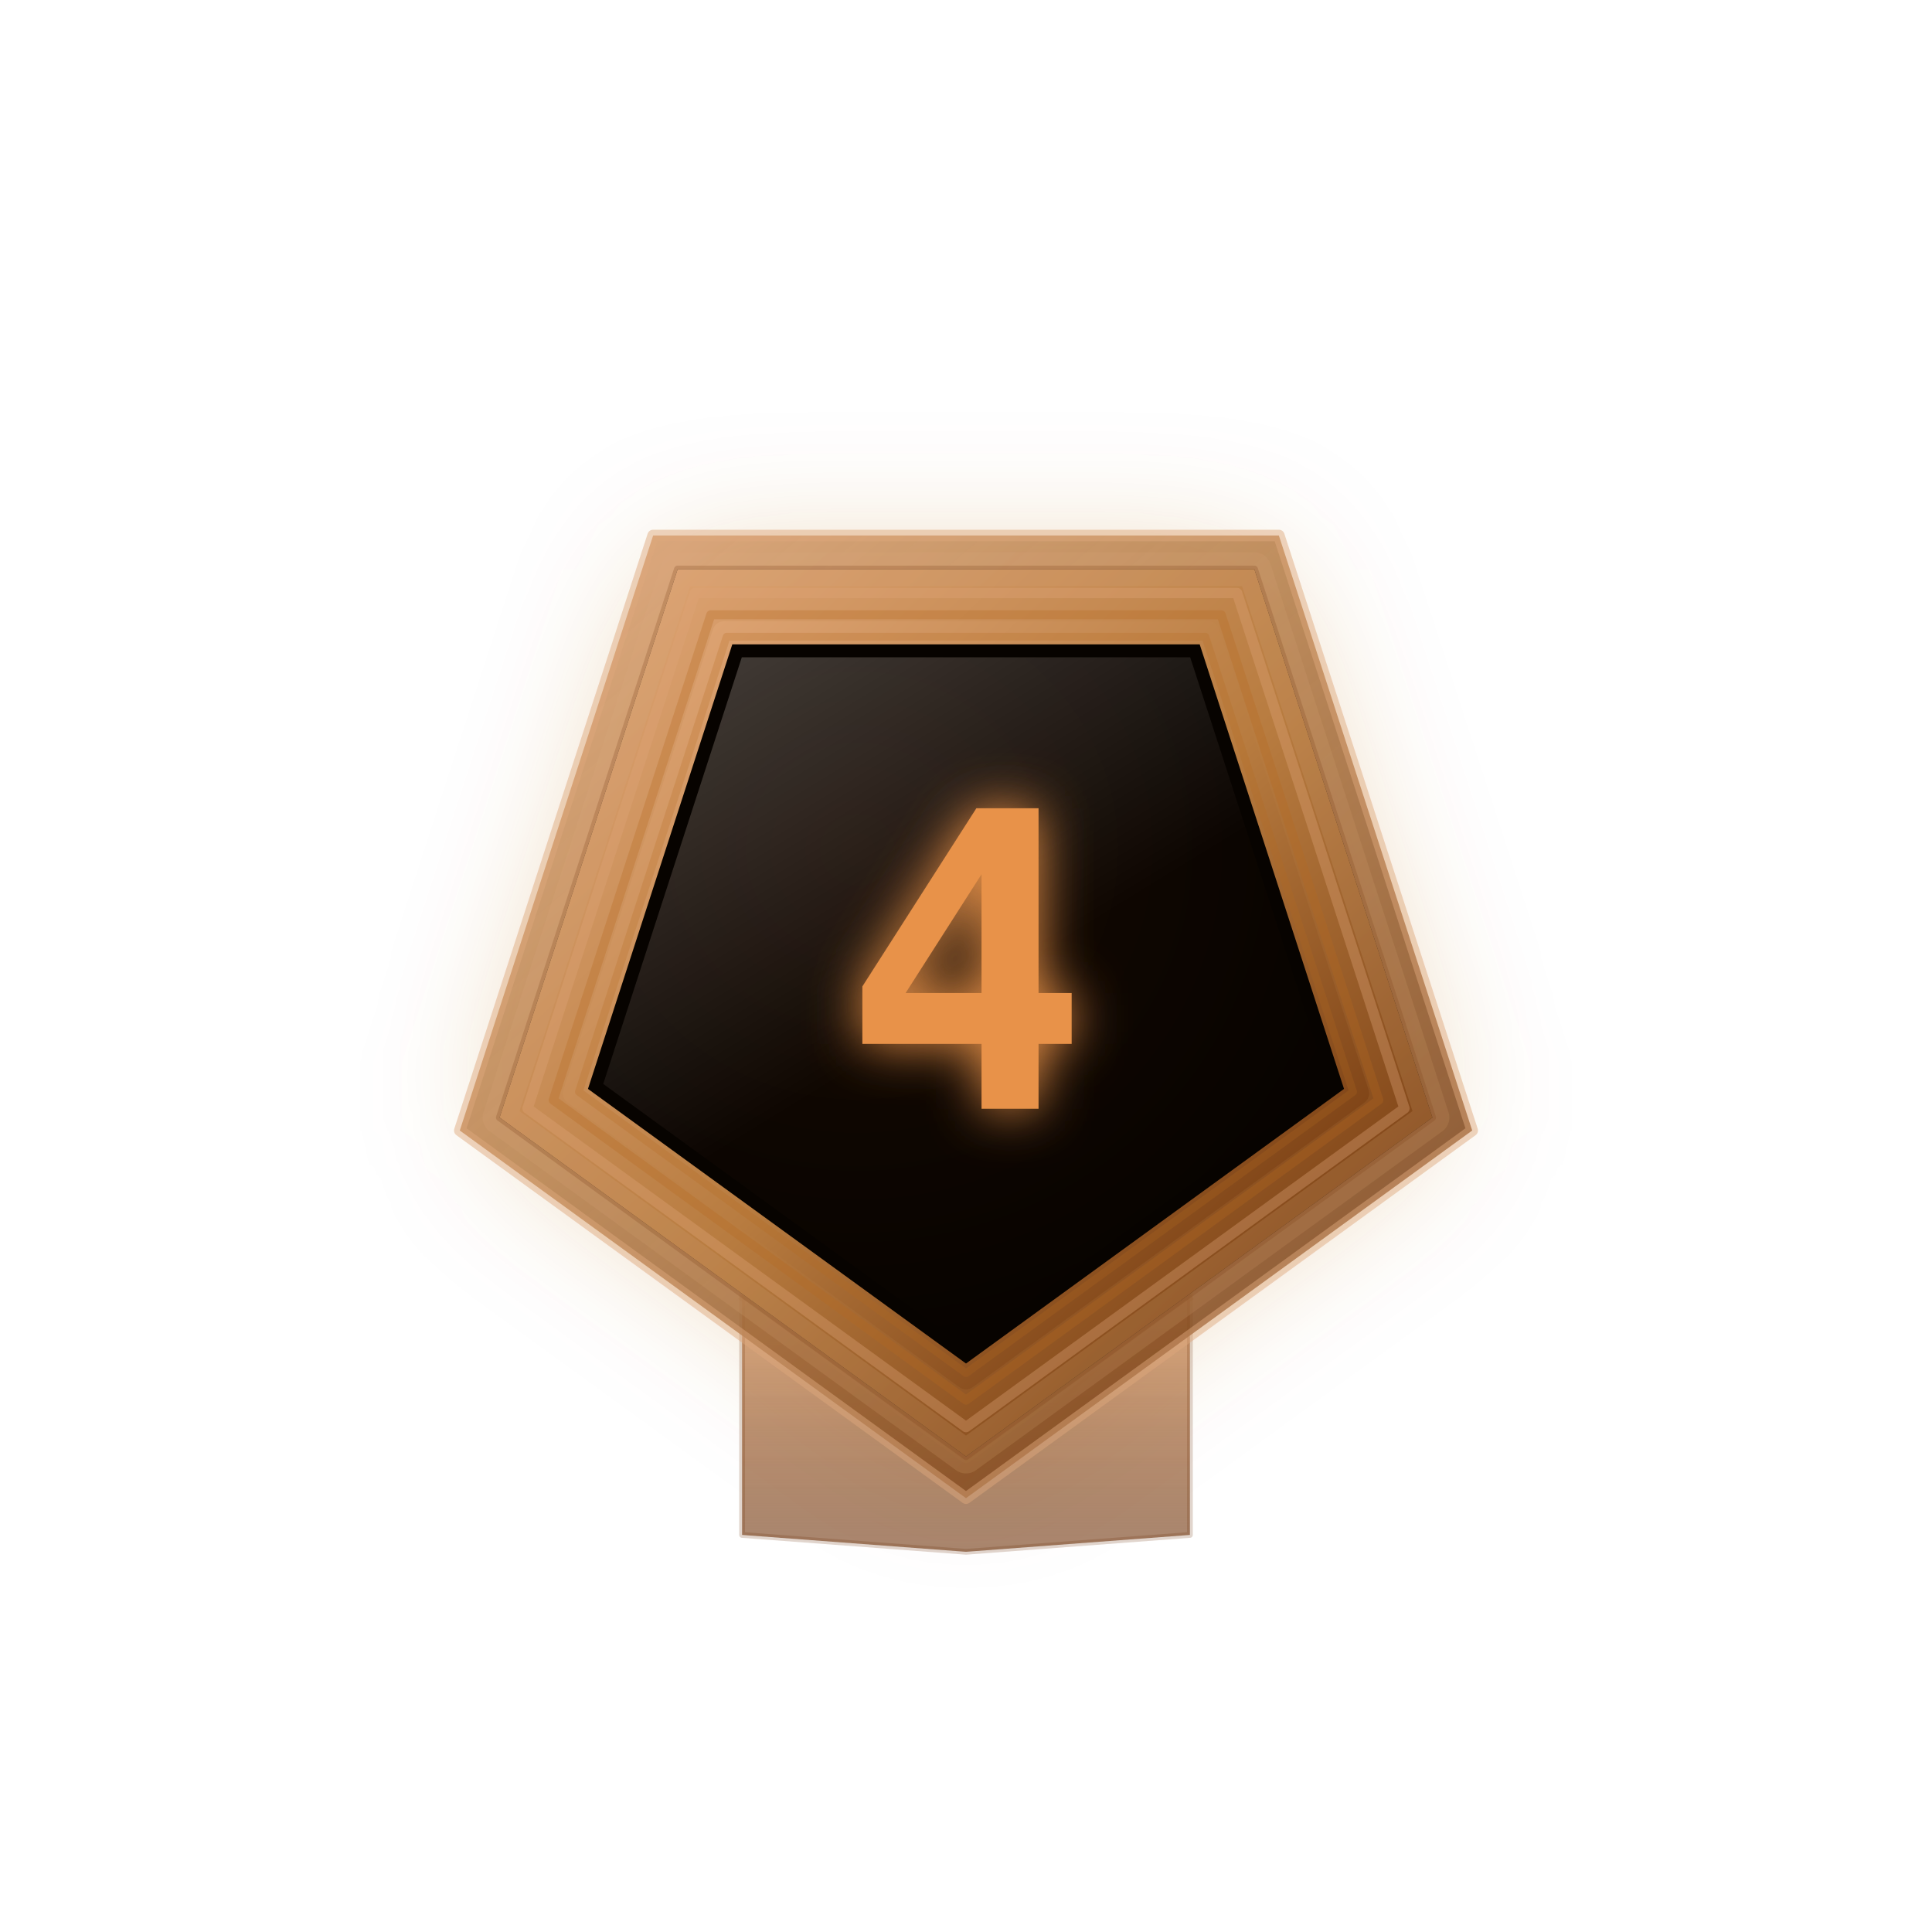
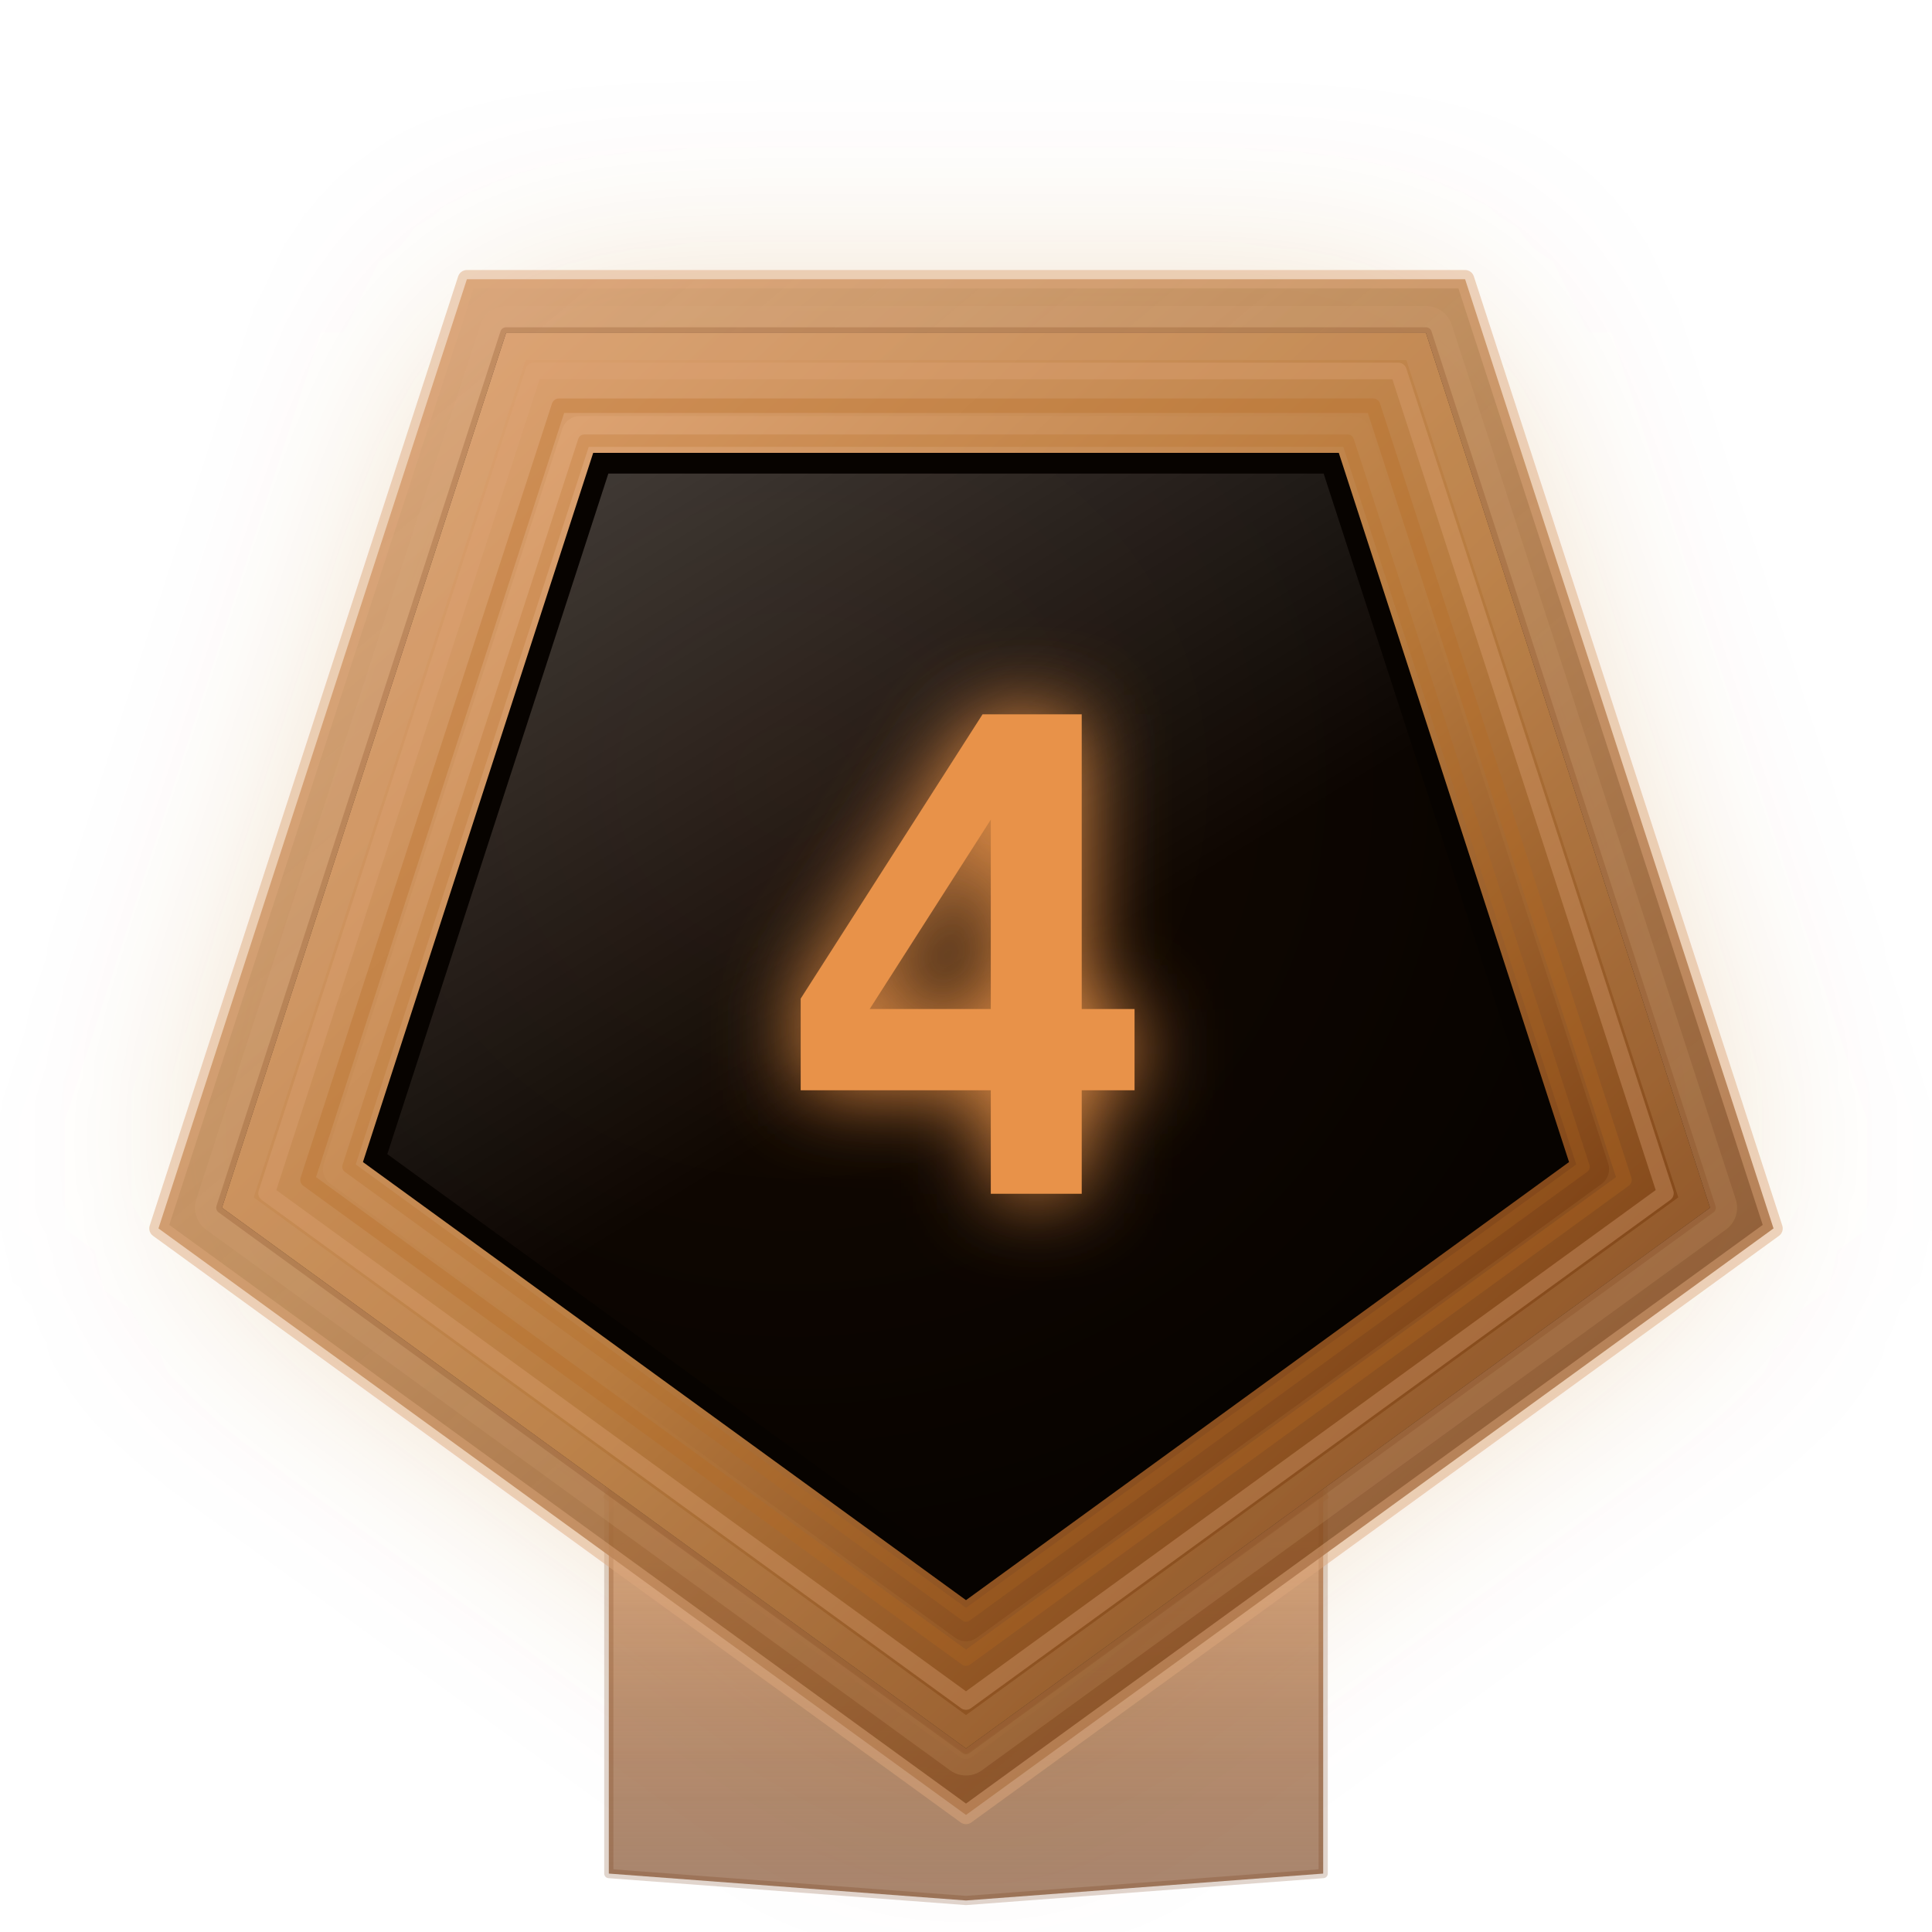
- <svg xmlns="http://www.w3.org/2000/svg" width="84" height="84" viewBox="-25 -25 134 134" overflow="visible" role="img" aria-label="Level 4 Badge">
+ <svg xmlns="http://www.w3.org/2000/svg" width="84" height="84" viewBox="0 0 84 84" overflow="visible" role="img" aria-label="Level 4 Badge">
  <defs>
    <radialGradient id="bglv4" cx="35%" cy="28%" r="72%">
      <stop offset="0%" stop-color="#160a02" />
      <stop offset="100%" stop-color="#070300" />
    </radialGradient>
    <linearGradient id="rimlv4" x1="5%" y1="5%" x2="95%" y2="95%">
      <stop offset="0%" stop-color="#dfa575" />
      <stop offset="50%" stop-color="#b87c40" />
      <stop offset="100%" stop-color="#6b3008" />
    </linearGradient>
    <linearGradient id="transRinglv4" x1="0%" y1="0%" x2="100%" y2="100%">
      <stop offset="0%" stop-color="#ddab81" />
      <stop offset="100%" stop-color="#ba8653" />
    </linearGradient>
    <linearGradient id="shlv4" x1="18%" y1="0%" x2="82%" y2="100%">
      <stop offset="0%" stop-color="white" stop-opacity="0.2" />
      <stop offset="50%" stop-color="white" stop-opacity="0" />
    </linearGradient>
    <filter id="gllv4" x="-40%" y="-40%" width="180%" height="180%">
      <feGaussianBlur stdDeviation="1.8" result="b" />
      <feMerge>
        <feMergeNode in="b" />
        <feMergeNode in="SourceGraphic" />
      </feMerge>
    </filter>
    <filter id="halolv4" x="-80%" y="-80%" width="360%" height="360%">
      <feGaussianBlur stdDeviation="5" result="b" />
      <feMerge>
        <feMergeNode in="b" />
        <feMergeNode in="SourceGraphic" />
      </feMerge>
    </filter>
    <linearGradient id="pglv4_0" x1="5%" y1="0%" x2="95%" y2="100%">
      <stop offset="0%" stop-color="#dea87c" stop-opacity="0.95" />
      <stop offset="38%" stop-color="#ba8450" stop-opacity="0.9" />
      <stop offset="100%" stop-color="#6b3008" stop-opacity="0.85" />
    </linearGradient>
    <linearGradient id="aplv4_0" x1="0%" y1="0%" x2="0%" y2="100%">
      <stop offset="0%" stop-color="#dfa677" />
      <stop offset="100%" stop-color="#6b3008" stop-opacity="0.65" />
    </linearGradient>
  </defs>
  <path d="M42.00,76.02L9.65,52.51L22.00,14.48L62.00,14.48L74.35,52.51Z" fill="#b56a20" fill-opacity="0.32" filter="url(#halolv4)" />
  <path d="M26.47,64.74 L42.00,76.02 L57.53,64.74 L57.53,81.46 L42.00,82.63 L26.47,81.46 Z" fill="url(#aplv4_0)" opacity="0.90" />
  <path d="M26.47,64.74 L42.00,76.02 L57.53,64.74" fill="none" stroke="#dfa677" stroke-width="0.9" stroke-opacity="0.52" stroke-linejoin="round" />
  <path d="M26.47,64.74 L42.00,76.02 L57.53,64.74 L57.53,81.46 L42.00,82.63 L26.47,81.46 Z" fill="none" stroke="#6b3008" stroke-width="0.4" stroke-opacity="0.2" stroke-linejoin="round" />
  <path d="M42.00,78.91L6.89,53.41L20.30,12.14L63.70,12.14L77.11,53.41Z" fill="url(#pglv4_0)" />
  <path d="M42.00,76.02L9.65,52.51L22.00,14.48L62.00,14.48L74.35,52.51Z" fill="#070300" />
  <path d="M42.00,78.91L6.89,53.41L20.30,12.14L63.70,12.14L77.11,53.41Z" fill="none" stroke="#dea87c" stroke-width="0.8" stroke-opacity="0.48" stroke-linejoin="round" />
  <path d="M42.00,76.02L9.65,52.51L22.00,14.48L62.00,14.48L74.35,52.51Z" fill="none" stroke="#6b3008" stroke-width="0.5" stroke-opacity="0.28" stroke-linejoin="round" />
  <path d="M42.00,76.02L9.65,52.51L22.00,14.48L62.00,14.48L74.35,52.51Z" fill="url(#rimlv4)" />
  <path d="M42.00,70.56L14.84,50.83L25.21,18.89L58.79,18.89L69.16,50.83Z" fill="#070300" />
  <path d="M42.00,70.56L14.84,50.83L25.21,18.89L58.79,18.89L69.16,50.83Z" fill="none" stroke="url(#rimlv4)" stroke-width="1.60" stroke-linejoin="round" />
  <path d="M42.00,68.46L16.84,50.18L26.45,20.59L57.55,20.59L67.16,50.18Z" fill="url(#bglv4)" />
  <path d="M42.00,68.46L16.84,50.18L26.45,20.59L57.55,20.59L67.16,50.18Z" fill="url(#shlv4)" />
  <path d="M42.00,76.02L9.65,52.51L22.00,14.48L62.00,14.48L74.35,52.51Z" fill="none" stroke="url(#transRinglv4)" stroke-width="2.35" stroke-opacity="0.27" stroke-linejoin="round" />
  <path d="M42.00,73.98L11.59,51.88L23.20,16.13L60.80,16.13L72.41,51.88Z" fill="none" stroke="#dfa677" stroke-width="0.72" stroke-opacity="0.36" stroke-linejoin="round" />
  <path d="M42.00,72.11L13.37,51.30L24.30,17.64L59.70,17.64L70.63,51.30Z" fill="none" stroke="#b56a20" stroke-width="0.63" stroke-opacity="0.30" stroke-linejoin="round" />
  <path d="M42.00,70.24L15.15,50.73L25.40,19.16L58.60,19.16L68.85,50.73Z" fill="none" stroke="#b56a20" stroke-width="0.54" stroke-opacity="0.24" stroke-linejoin="round" />
  <text x="42.0" y="42.0" text-anchor="middle" dominant-baseline="central" font-family="Orbitron,monospace" font-weight="900" font-size="28.6" fill="#e8924a" filter="url(#gllv4)">4</text>
</svg>
